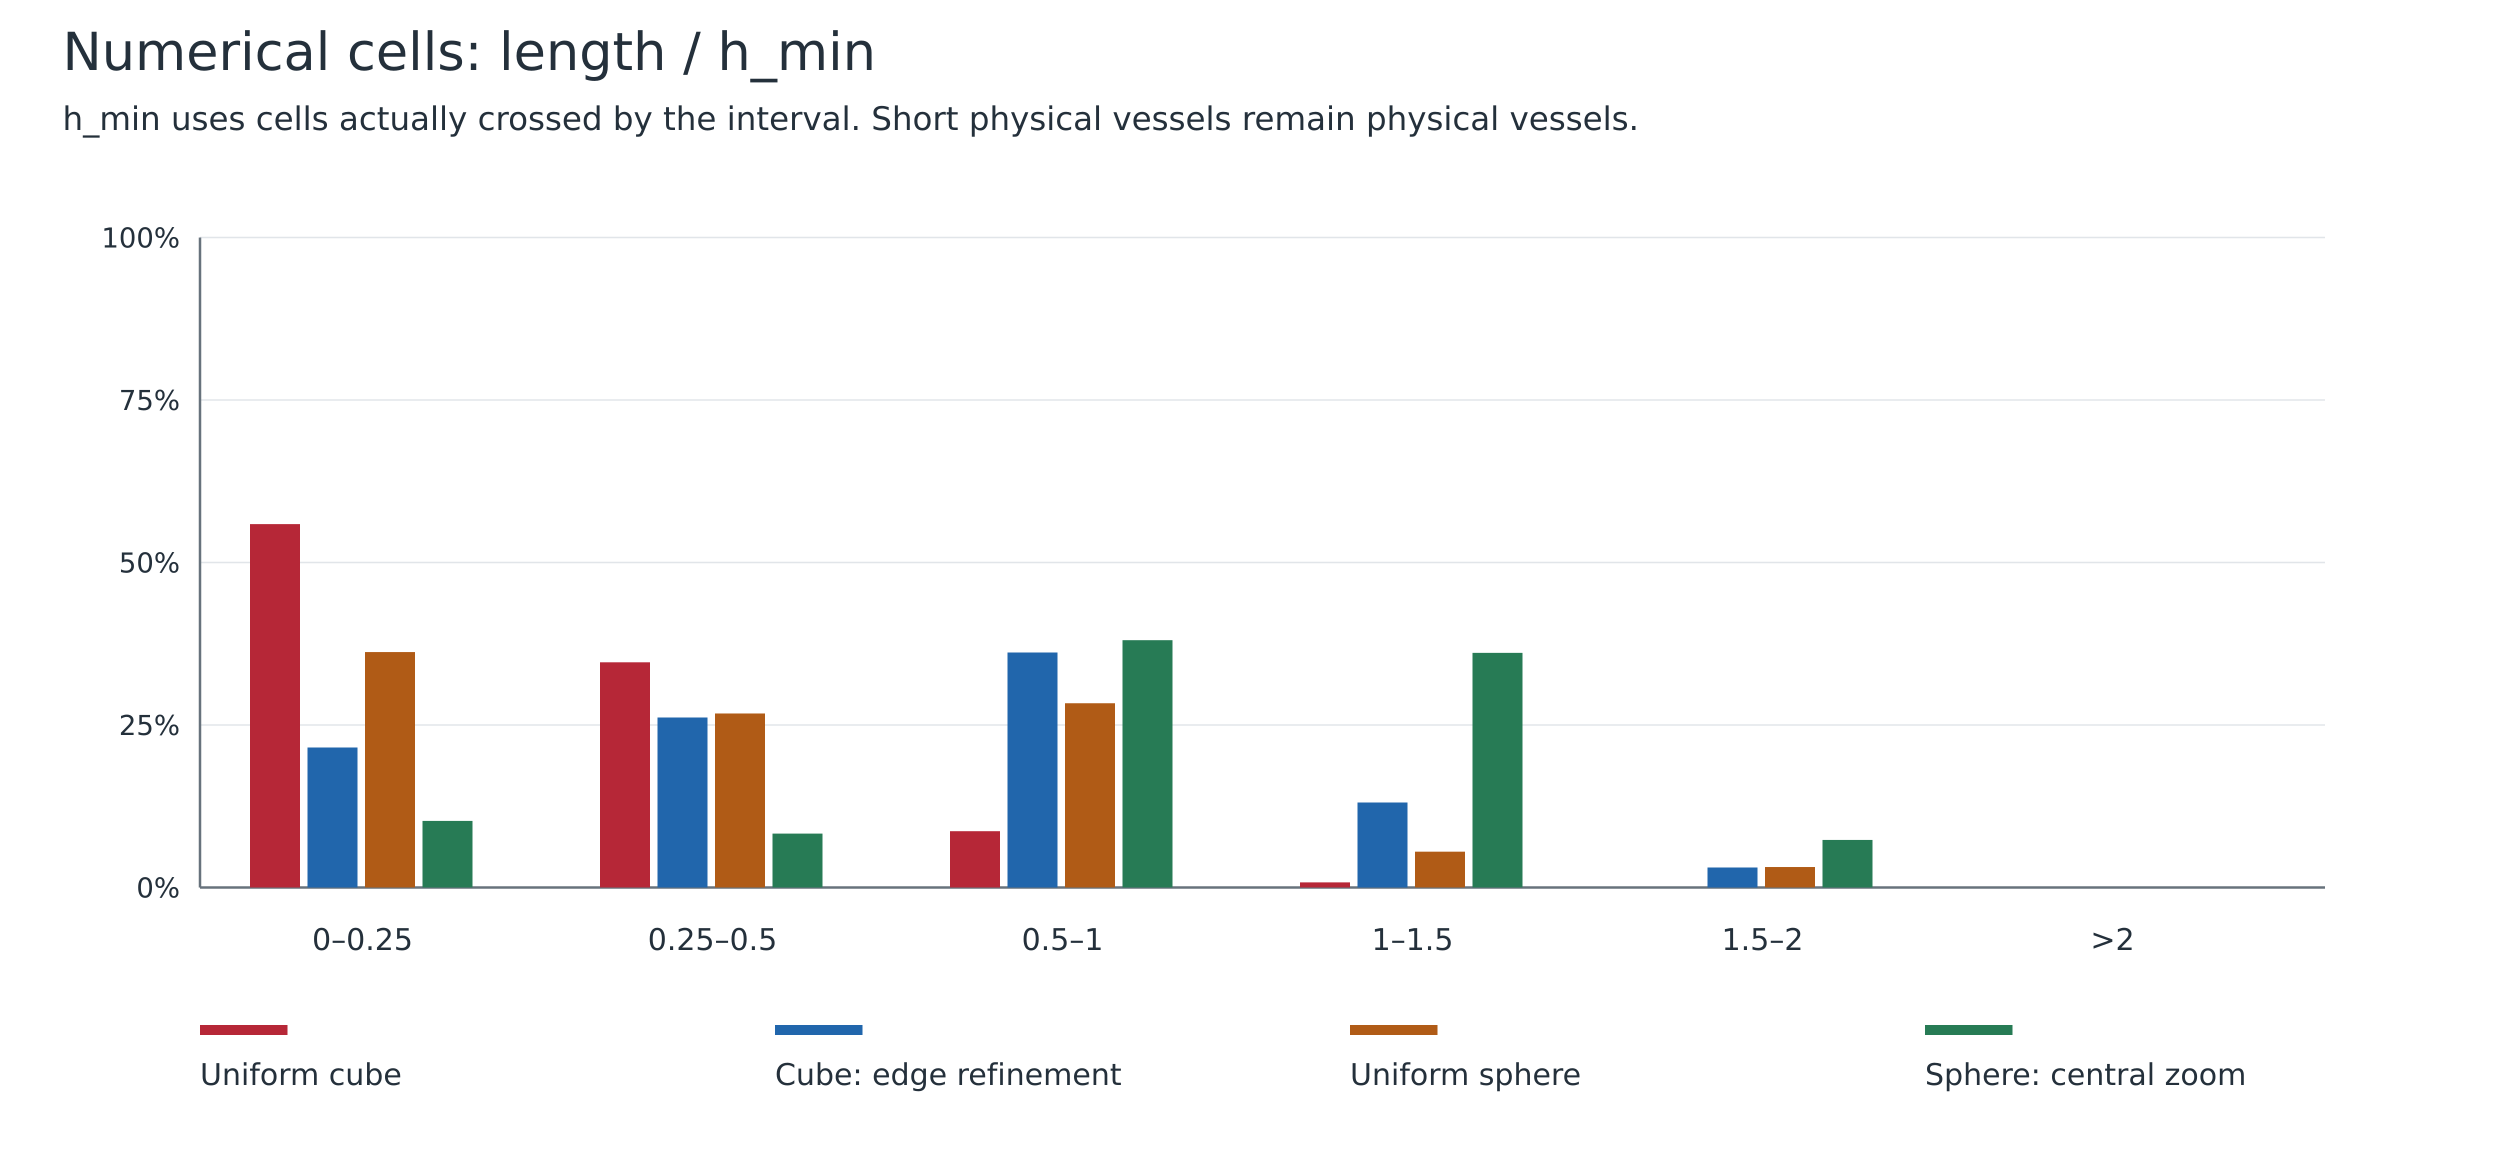
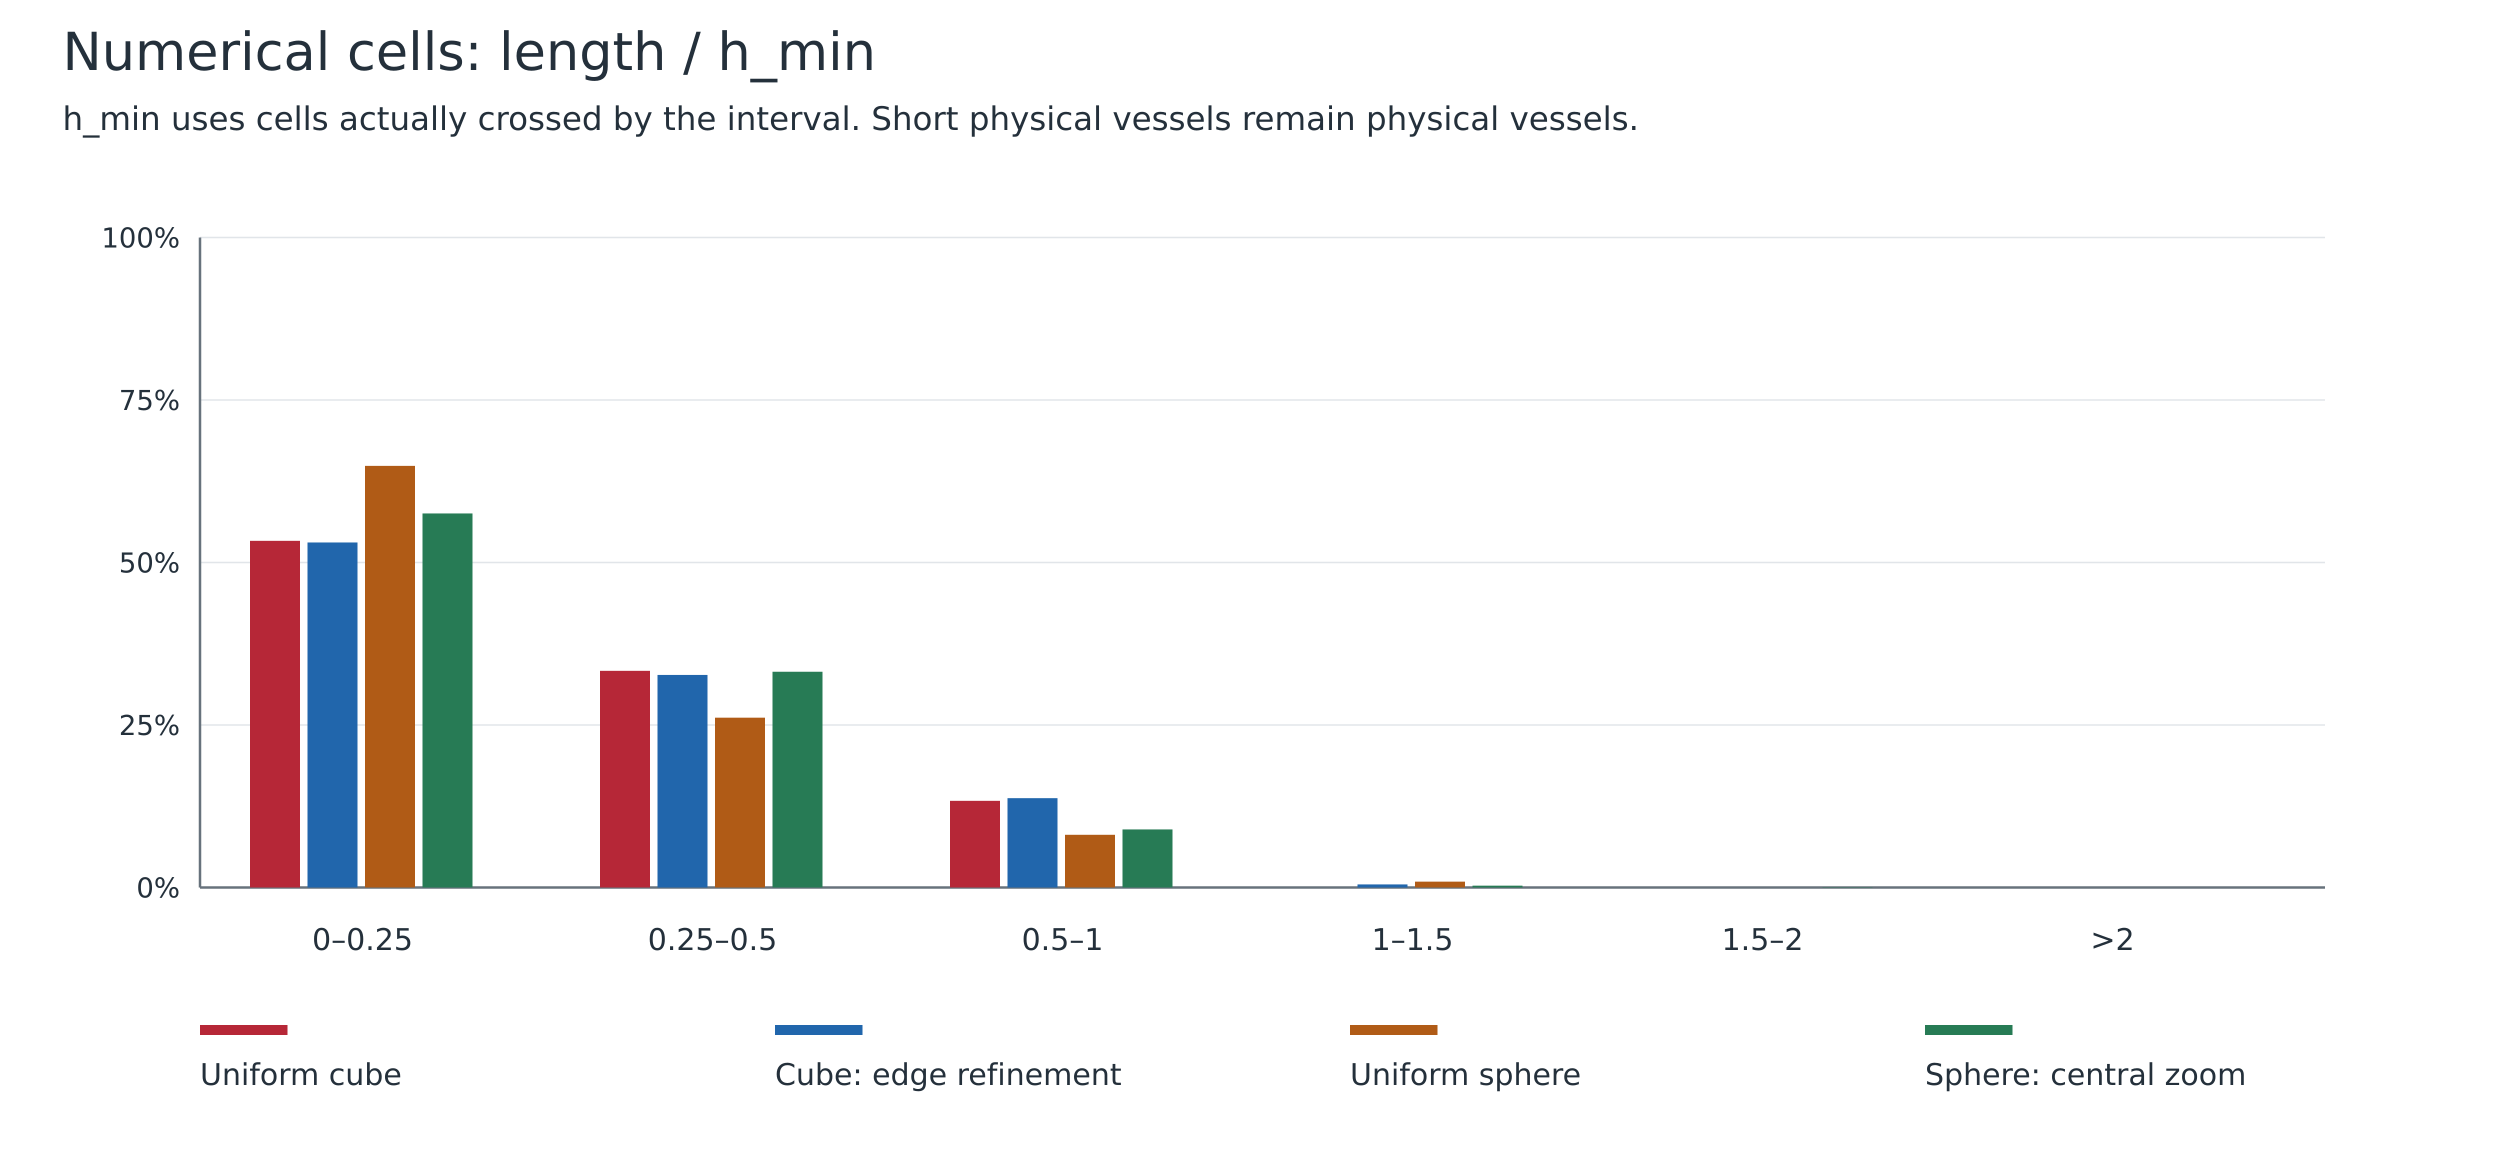
<svg xmlns="http://www.w3.org/2000/svg" width="1000" height="460" viewBox="0 0 1000 460">
  <rect width="100%" height="100%" fill="white" />
  <style>text{font-family:DejaVu Sans,sans-serif;fill:#24303b}line,path,polygon{stroke-linejoin:round}</style>
  <text x="25.00" y="28.00" font-size="21" text-anchor="start">Numerical cells: length / h_min</text>
  <text x="25.00" y="52.00" font-size="13" text-anchor="start">h_min uses cells actually crossed by the interval. Short physical vessels remain physical vessels.</text>
  <line x1="80.000" y1="355.000" x2="930.000" y2="355.000" stroke="#e1e5e9" stroke-width="0.6" />
  <text x="72.00" y="359.00" font-size="11" text-anchor="end">0%</text>
  <line x1="80.000" y1="290.000" x2="930.000" y2="290.000" stroke="#e1e5e9" stroke-width="0.6" />
  <text x="72.00" y="294.00" font-size="11" text-anchor="end">25%</text>
  <line x1="80.000" y1="225.000" x2="930.000" y2="225.000" stroke="#e1e5e9" stroke-width="0.6" />
  <text x="72.00" y="229.00" font-size="11" text-anchor="end">50%</text>
  <line x1="80.000" y1="160.000" x2="930.000" y2="160.000" stroke="#e1e5e9" stroke-width="0.6" />
  <text x="72.00" y="164.00" font-size="11" text-anchor="end">75%</text>
  <line x1="80.000" y1="95.000" x2="930.000" y2="95.000" stroke="#e1e5e9" stroke-width="0.6" />
  <text x="72.00" y="99.00" font-size="11" text-anchor="end">100%</text>
  <line x1="80.000" y1="355.000" x2="930.000" y2="355.000" stroke="#67727c" stroke-width="1" />
  <line x1="80.000" y1="355.000" x2="80.000" y2="95.000" stroke="#67727c" stroke-width="1" />
-   <rect x="100" y="209.646" width="20" height="145.354" fill="#b62737" />
-   <rect x="240" y="264.921" width="20" height="90.079" fill="#b62737" />
-   <rect x="380" y="332.480" width="20" height="22.520" fill="#b62737" />
-   <rect x="520" y="352.953" width="20" height="2.047" fill="#b62737" />
+   <rect x="100" y="216.333" width="20" height="138.667" fill="#b62737" />
+   <rect x="240" y="268.333" width="20" height="86.667" fill="#b62737" />
+   <rect x="380" y="320.333" width="20" height="34.667" fill="#b62737" />
+   <rect x="520" y="355.000" width="20" height="0.000" fill="#b62737" />
  <rect x="660" y="355.000" width="20" height="0.000" fill="#b62737" />
  <rect x="800" y="355.000" width="20" height="0.000" fill="#b62737" />
  <text x="80.00" y="434.00" font-size="12" text-anchor="start">Uniform cube</text>
  <line x1="80.000" y1="412.000" x2="115.000" y2="412.000" stroke="#b62737" stroke-width="4" />
-   <rect x="123" y="299.000" width="20" height="56.000" fill="#2166ac" />
-   <rect x="263" y="287.000" width="20" height="68.000" fill="#2166ac" />
-   <rect x="403" y="261.000" width="20" height="94.000" fill="#2166ac" />
-   <rect x="543" y="321.000" width="20" height="34.000" fill="#2166ac" />
-   <rect x="683" y="347.000" width="20" height="8.000" fill="#2166ac" />
+   <rect x="123" y="216.991" width="20" height="138.009" fill="#2166ac" />
+   <rect x="263" y="269.976" width="20" height="85.024" fill="#2166ac" />
+   <rect x="403" y="319.265" width="20" height="35.735" fill="#2166ac" />
+   <rect x="543" y="353.768" width="20" height="1.232" fill="#2166ac" />
+   <rect x="683" y="355.000" width="20" height="0.000" fill="#2166ac" />
  <rect x="823" y="355.000" width="20" height="0.000" fill="#2166ac" />
  <text x="310.00" y="434.00" font-size="12" text-anchor="start">Cube: edge refinement</text>
  <line x1="310.000" y1="412.000" x2="345.000" y2="412.000" stroke="#2166ac" stroke-width="4" />
-   <rect x="146" y="260.827" width="20" height="94.173" fill="#b05b16" />
-   <rect x="286" y="285.394" width="20" height="69.606" fill="#b05b16" />
-   <rect x="426" y="281.299" width="20" height="73.701" fill="#b05b16" />
-   <rect x="566" y="340.669" width="20" height="14.331" fill="#b05b16" />
-   <rect x="706" y="346.811" width="20" height="8.189" fill="#b05b16" />
+   <rect x="146" y="186.351" width="20" height="168.649" fill="#b05b16" />
+   <rect x="286" y="287.072" width="20" height="67.928" fill="#b05b16" />
+   <rect x="426" y="333.919" width="20" height="21.081" fill="#b05b16" />
+   <rect x="566" y="352.658" width="20" height="2.342" fill="#b05b16" />
+   <rect x="706" y="355.000" width="20" height="0.000" fill="#b05b16" />
  <rect x="846" y="355.000" width="20" height="0.000" fill="#b05b16" />
  <text x="540.00" y="434.00" font-size="12" text-anchor="start">Uniform sphere</text>
  <line x1="540.000" y1="412.000" x2="575.000" y2="412.000" stroke="#b05b16" stroke-width="4" />
-   <rect x="169" y="328.366" width="20" height="26.634" fill="#277b55" />
-   <rect x="309" y="333.439" width="20" height="21.561" fill="#277b55" />
-   <rect x="449" y="256.073" width="20" height="98.927" fill="#277b55" />
-   <rect x="589" y="261.146" width="20" height="93.854" fill="#277b55" />
-   <rect x="729" y="335.976" width="20" height="19.024" fill="#277b55" />
+   <rect x="169" y="205.381" width="20" height="149.619" fill="#277b55" />
+   <rect x="309" y="268.700" width="20" height="86.300" fill="#277b55" />
+   <rect x="449" y="331.775" width="20" height="23.225" fill="#277b55" />
+   <rect x="589" y="354.267" width="20" height="0.733" fill="#277b55" />
+   <rect x="729" y="354.878" width="20" height="0.122" fill="#277b55" />
  <rect x="869" y="355.000" width="20" height="0.000" fill="#277b55" />
  <text x="770.00" y="434.00" font-size="12" text-anchor="start">Sphere: central zoom</text>
  <line x1="770.000" y1="412.000" x2="805.000" y2="412.000" stroke="#277b55" stroke-width="4" />
  <text x="145.00" y="380.00" font-size="12" text-anchor="middle">0–0.25</text>
  <text x="285.00" y="380.00" font-size="12" text-anchor="middle">0.25–0.5</text>
  <text x="425.00" y="380.00" font-size="12" text-anchor="middle">0.5–1</text>
  <text x="565.00" y="380.00" font-size="12" text-anchor="middle">1–1.5</text>
  <text x="705.00" y="380.00" font-size="12" text-anchor="middle">1.5–2</text>
  <text x="845.00" y="380.00" font-size="12" text-anchor="middle">&gt;2</text>
</svg>
